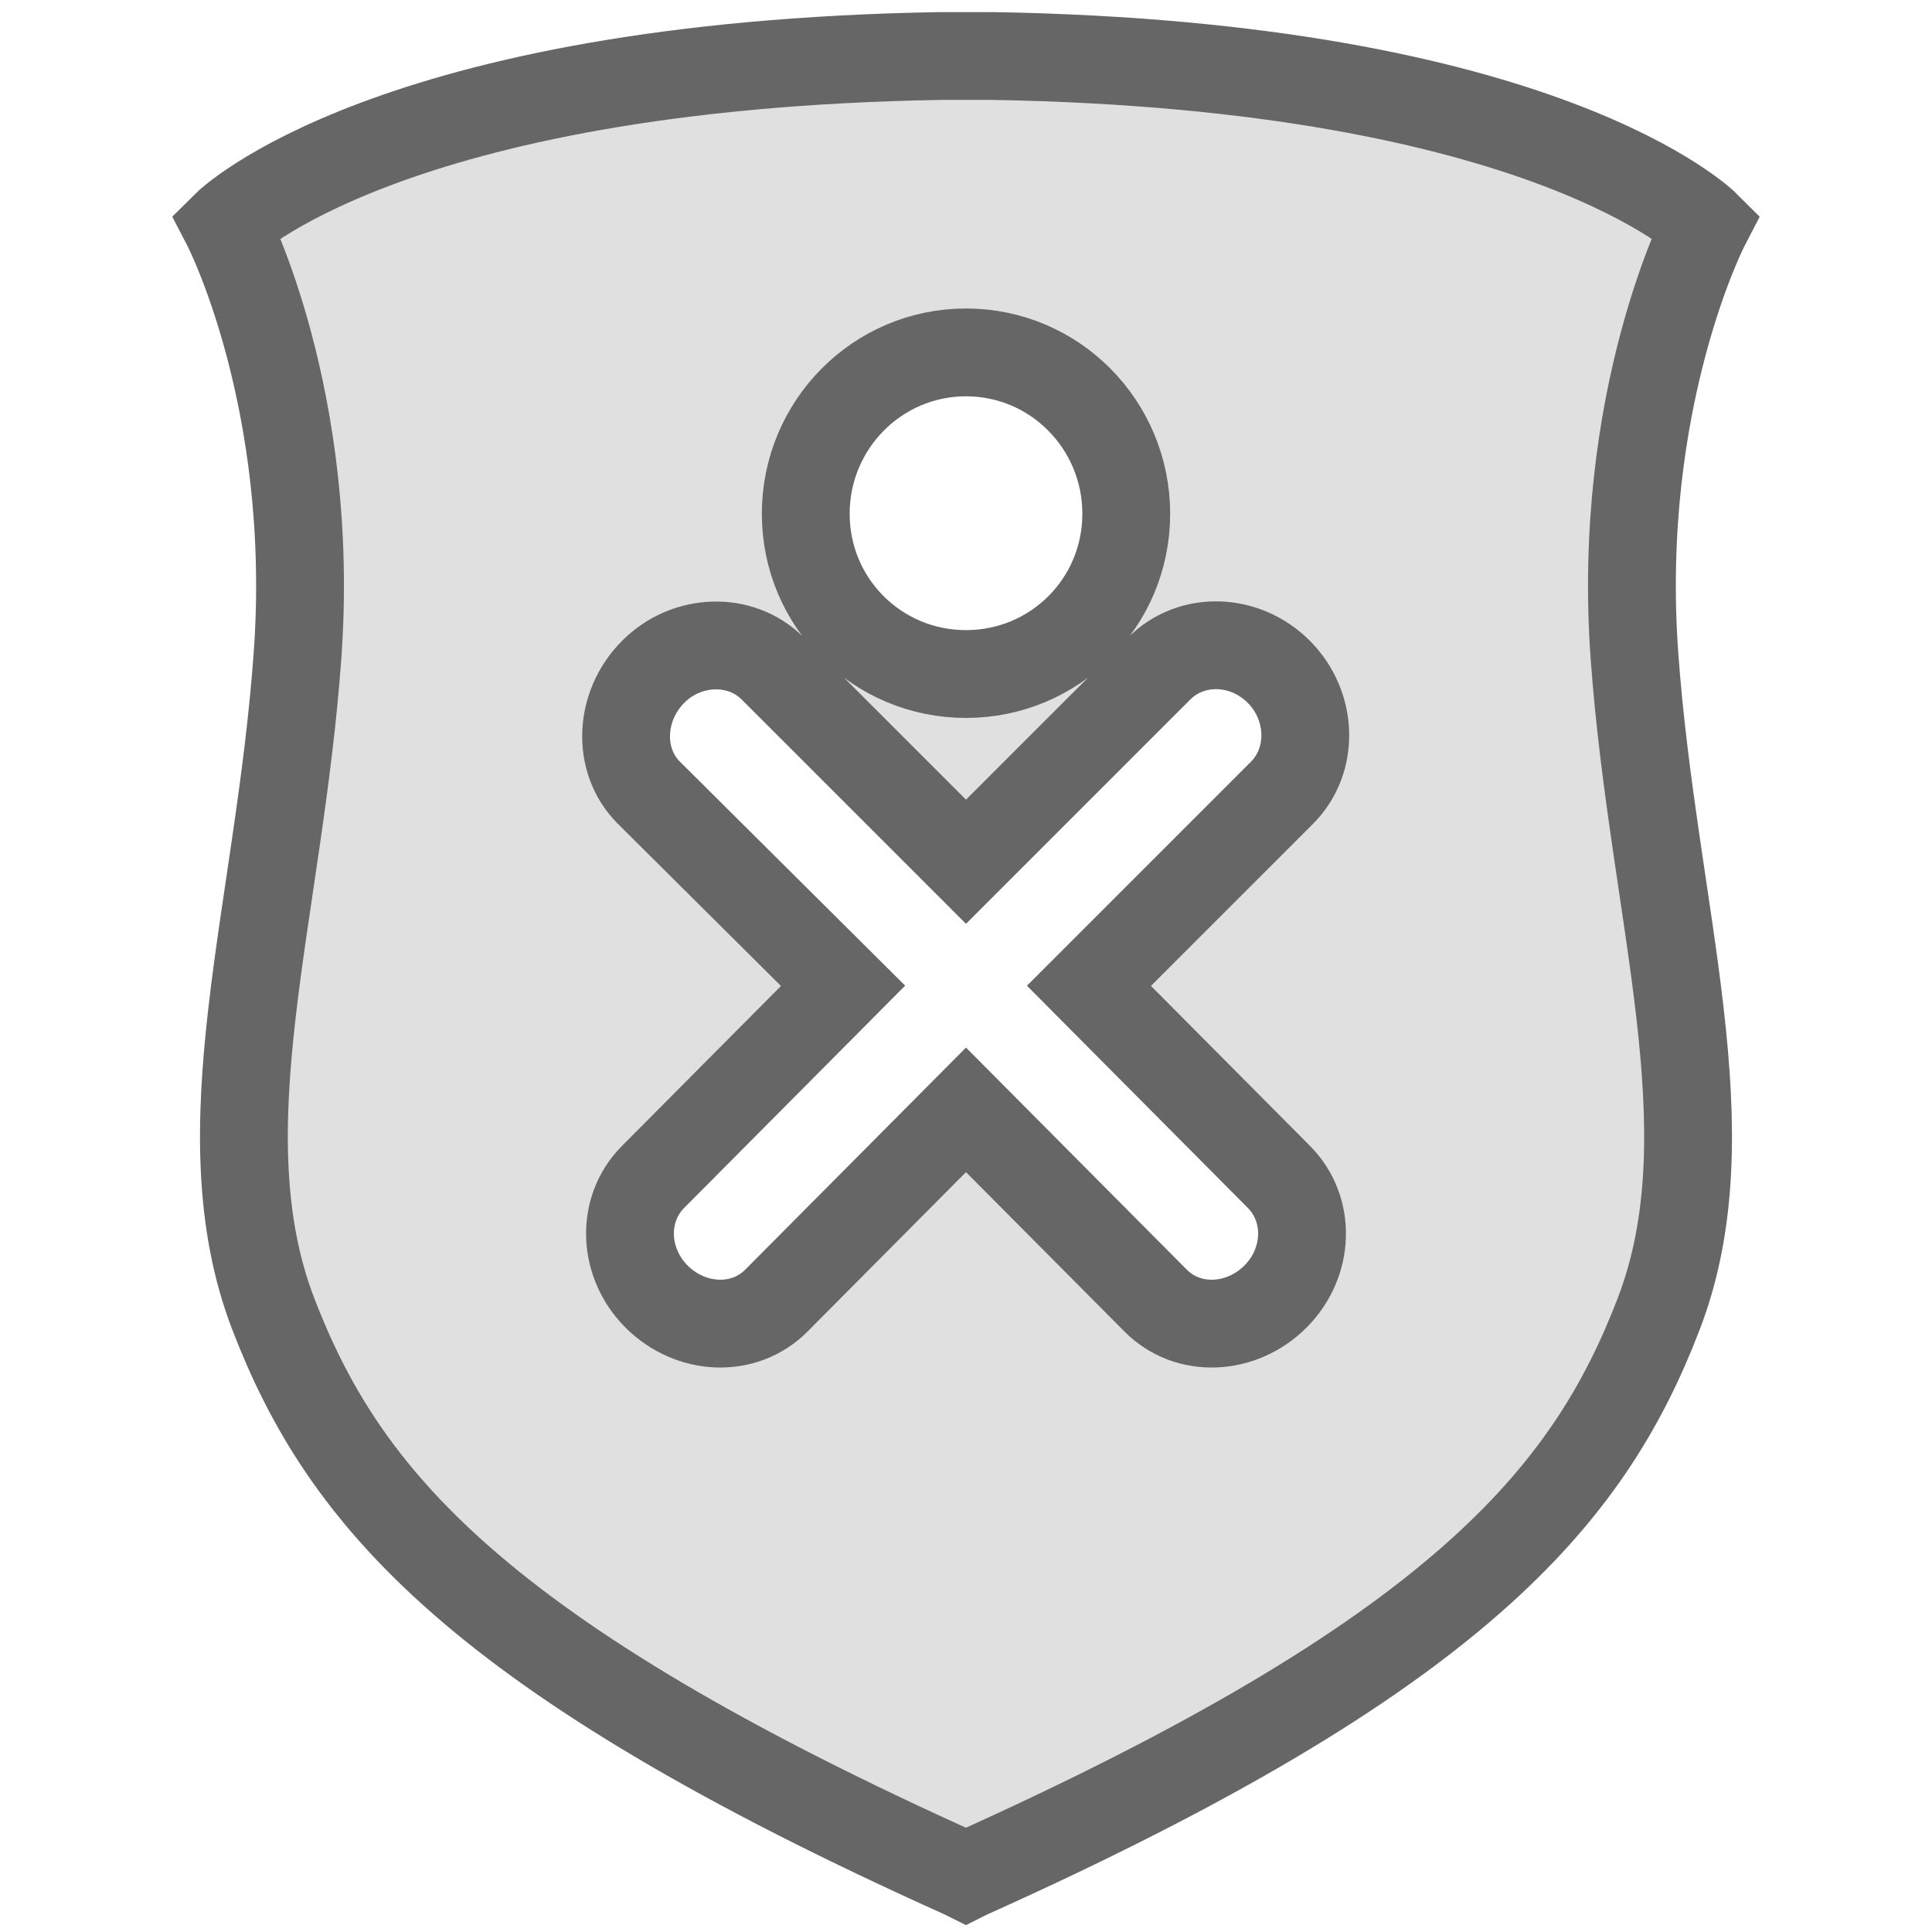
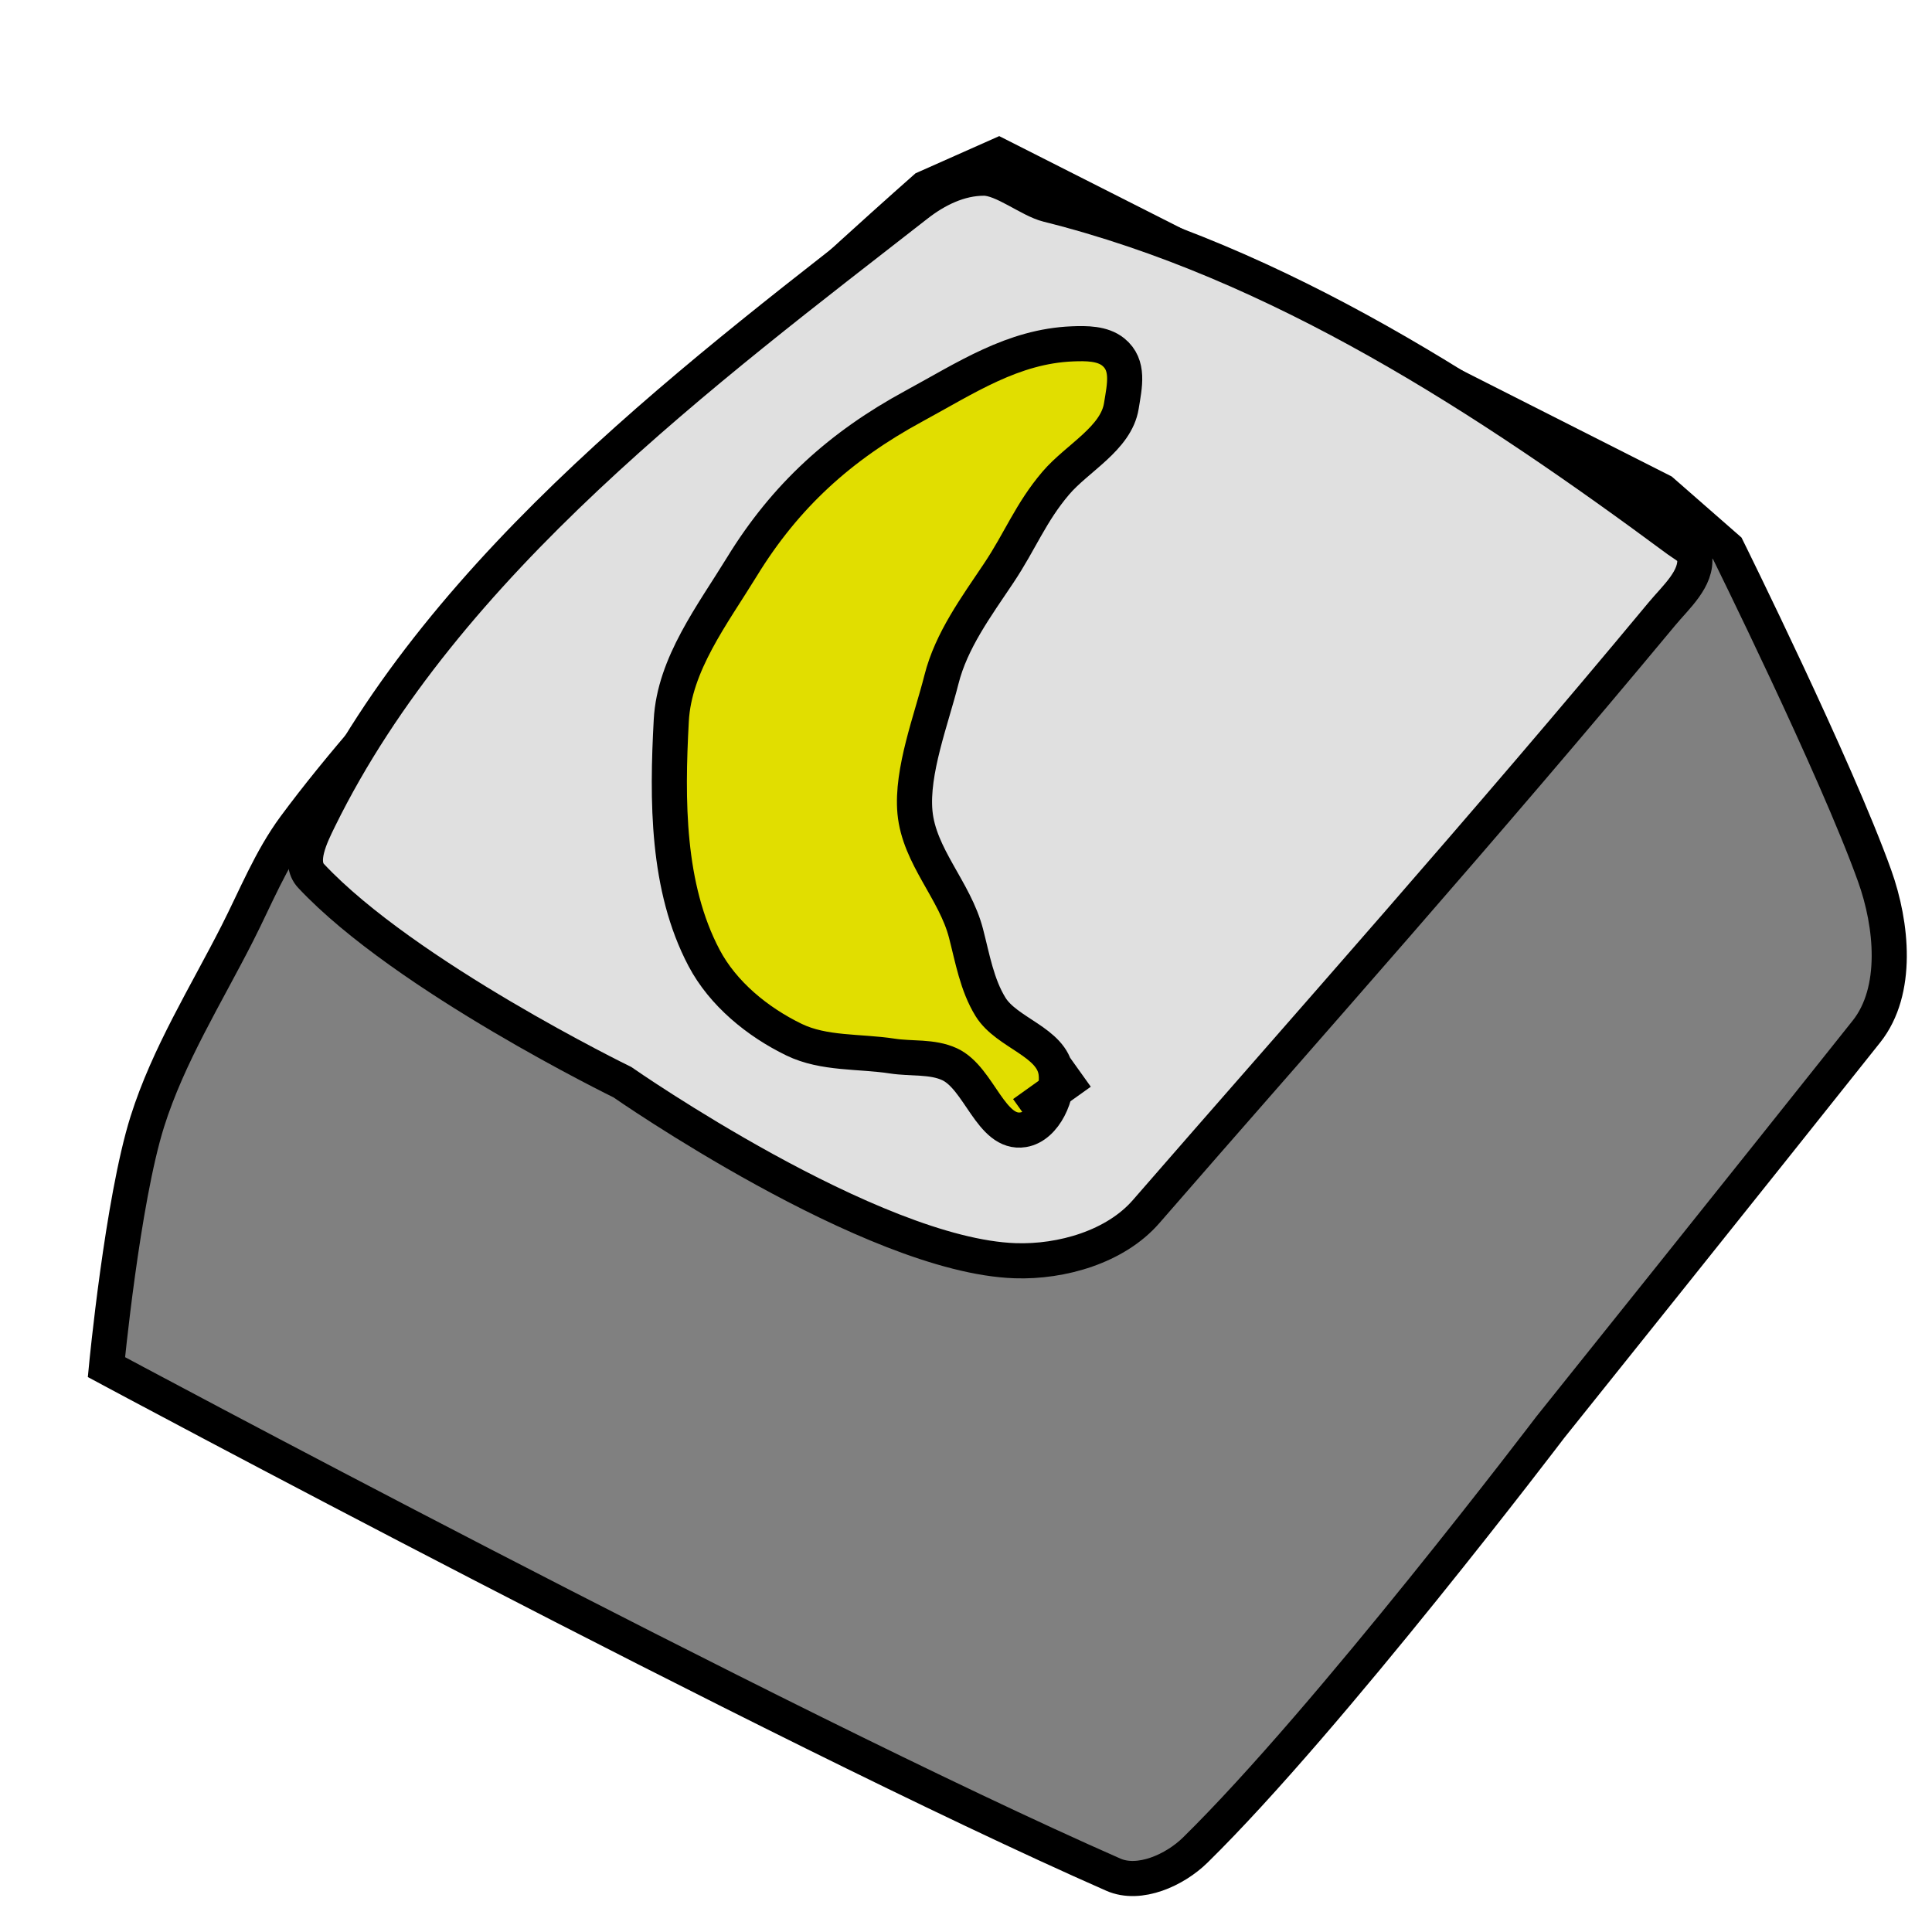
- <svg xmlns="http://www.w3.org/2000/svg" height="55" id="svg2" version="1.1" width="55" xml:space="preserve">
-   <g id="g20-5-4" style="fill:#e0e0e0;fill-opacity:1;stroke:#666666;stroke-opacity:1;stroke-width:2.5" transform="matrix(0.1804653,0,0,-0.1804653,48.54713,6.401488)">
-     <path d="m -24.844,1.594 c -15.769,0.266 -20.344,4.812 -20.344,4.812 0,0 2.566,4.932 2.031,12.281 -0.534,7.352 -2.692,13.506 -0.688,18.719 1.999,5.195 5.739,9.719 19.656,15.969 l 0.062,0.031 0.062,-0.031 C -10.142,47.126 -6.402,42.601 -4.406,37.406 -2.401,32.193 -4.559,26.039 -5.094,18.688 -5.629,11.339 -3.062,6.406 -3.062,6.406 c 0,0 -4.546,-4.546 -20.312,-4.812 l -1.469,0 z m 0.719,8.438 c 2.528,0 4.562,2.061 4.562,4.594 0,2.532 -2.035,4.562 -4.562,4.562 -2.526,0 -4.562,-2.03 -4.562,-4.562 0,-2.532 2.037,-4.594 4.562,-4.594 z m -7.188,8.344 c 0.617,-0.019 1.231,0.198 1.688,0.656 l 5.5,5.5 5.5,-5.5 c 0.911,-0.916 2.432,-0.881 3.406,0.094 0.966,0.972 1.007,2.522 0.094,3.438 l -5.5,5.5 5.406,5.438 c 0.914,0.916 0.875,2.434 -0.094,3.406 -0.973,0.975 -2.493,1.039 -3.406,0.125 l -5.406,-5.438 -5.406,5.438 c -0.914,0.914 -2.431,0.85 -3.406,-0.125 -0.966,-0.972 -1.01,-2.49 -0.094,-3.406 l 5.406,-5.438 -5.531,-5.5 c -0.914,-0.915 -0.844,-2.466 0.125,-3.438 0.486,-0.487 1.102,-0.731 1.719,-0.75 z" id="path22-7-1" style="fill:#e0e0e0;fill-opacity:1;stroke:#666666;stroke-opacity:1" transform="matrix(5.541231,0,0,-5.541231,17.05522,35.47212)" />
-   </g>
-   <g id="g24-9-8" transform="matrix(0.1804653,0,0,-0.1804653,-20.61101,28.07214)" />
-   <g id="g28-8-7" transform="matrix(0.1804653,0,0,-0.1804653,-19.55074,14.61582)" />
+ <svg xmlns="http://www.w3.org/2000/svg" version="1.1" width="55" height="55" id="svg2" xml:space="preserve">
+   <defs id="defs9" />
+   <g transform="matrix(0.1804653,0,0,-0.1804653,-20.61101,28.07214)" id="g24-9-8" />
+   <g transform="matrix(0.1804653,0,0,-0.1804653,-19.55074,14.61582)" id="g28-8-7" />
+   <path d="m 3.03,38.919 c 0,0 0.454,-4.738 1.165,-6.992 C 4.791,30.039 5.861,28.334 6.758,26.568 7.278,25.545 7.708,24.461 8.39,23.538 13.45,16.691 26.335,5.36 26.335,5.36 l 2.097,-0.932 18.877,9.555 1.864,1.631 c 0,0 3.097,6.255 4.195,9.322 0.498,1.391 0.686,3.271 -0.233,4.428 -3.122,3.929 -9.005,11.271 -9.005,11.271 0,0 -6.299,8.298 -10.105,12.034 -0.579,0.568 -1.588,1.026 -2.331,0.699 C 22.072,49.133 3.03,38.919 3.03,38.919 z" id="path3063" style="fill:#808080;fill-opacity:1;stroke:#000000;stroke-width:1px;stroke-linecap:butt;stroke-linejoin:miter;stroke-opacity:1" />
+   <path d="m 8.856,24.936 c 2.676,2.856 8.861,5.871 8.861,5.871 0,0 7.09,4.944 11.181,5.083 1.327,0.045 2.858,-0.396 3.729,-1.398 4.543,-5.226 9.603,-10.897 14.682,-17.013 0.4,-0.482 1.015,-1.011 0.932,-1.631 C 48.212,15.63 47.952,15.512 47.775,15.381 42.329,11.349 36.405,7.468 29.831,5.826 29.303,5.695 28.554,5.072 28.011,5.072 c -0.699,0 -1.358,0.324 -1.909,0.754 C 20.119,10.496 12.676,16.009 9.089,23.305 8.847,23.798 8.48,24.536 8.856,24.936 z" id="path3065" style="fill:#e0e0e0;fill-opacity:1;stroke:#000000;stroke-width:1px;stroke-linecap:butt;stroke-linejoin:miter;stroke-opacity:1" />
+   <path d="m 29.131,32.161 c 0.618,-0.101 1.015,-1.011 0.932,-1.631 -0.117,-0.871 -1.402,-1.117 -1.864,-1.864 -0.387,-0.627 -0.514,-1.384 -0.699,-2.097 -0.317,-1.224 -1.336,-2.187 -1.453,-3.446 -0.108,-1.16 0.469,-2.649 0.754,-3.778 0.28,-1.112 0.993,-2.076 1.631,-3.03 0.614,-0.918 0.91,-1.724 1.626,-2.564 0.607,-0.712 1.715,-1.268 1.864,-2.192 0.095,-0.584 0.231,-1.164 -0.228,-1.537 -0.308,-0.25 -0.769,-0.249 -1.165,-0.233 -1.695,0.069 -3.026,0.966 -4.517,1.775 -2.081,1.129 -3.651,2.548 -4.889,4.567 -0.837,1.365 -1.927,2.779 -2.013,4.378 -0.123,2.271 -0.128,4.747 0.932,6.758 0.538,1.022 1.524,1.827 2.564,2.331 0.85,0.412 1.863,0.322 2.797,0.466 0.543,0.084 1.133,0.002 1.631,0.233 0.849,0.394 1.174,2.016 2.097,1.864 z" id="path3067" style="fill:#e1de00;fill-opacity:1;stroke:#000000;stroke-width:1px;stroke-linecap:butt;stroke-linejoin:miter;stroke-opacity:1" />
+   <path d="m 29.131,31.695 1.631,-1.165" id="path3069" style="fill:none;stroke:#000000;stroke-width:1px;stroke-linecap:butt;stroke-linejoin:miter;stroke-opacity:1" />
</svg>
